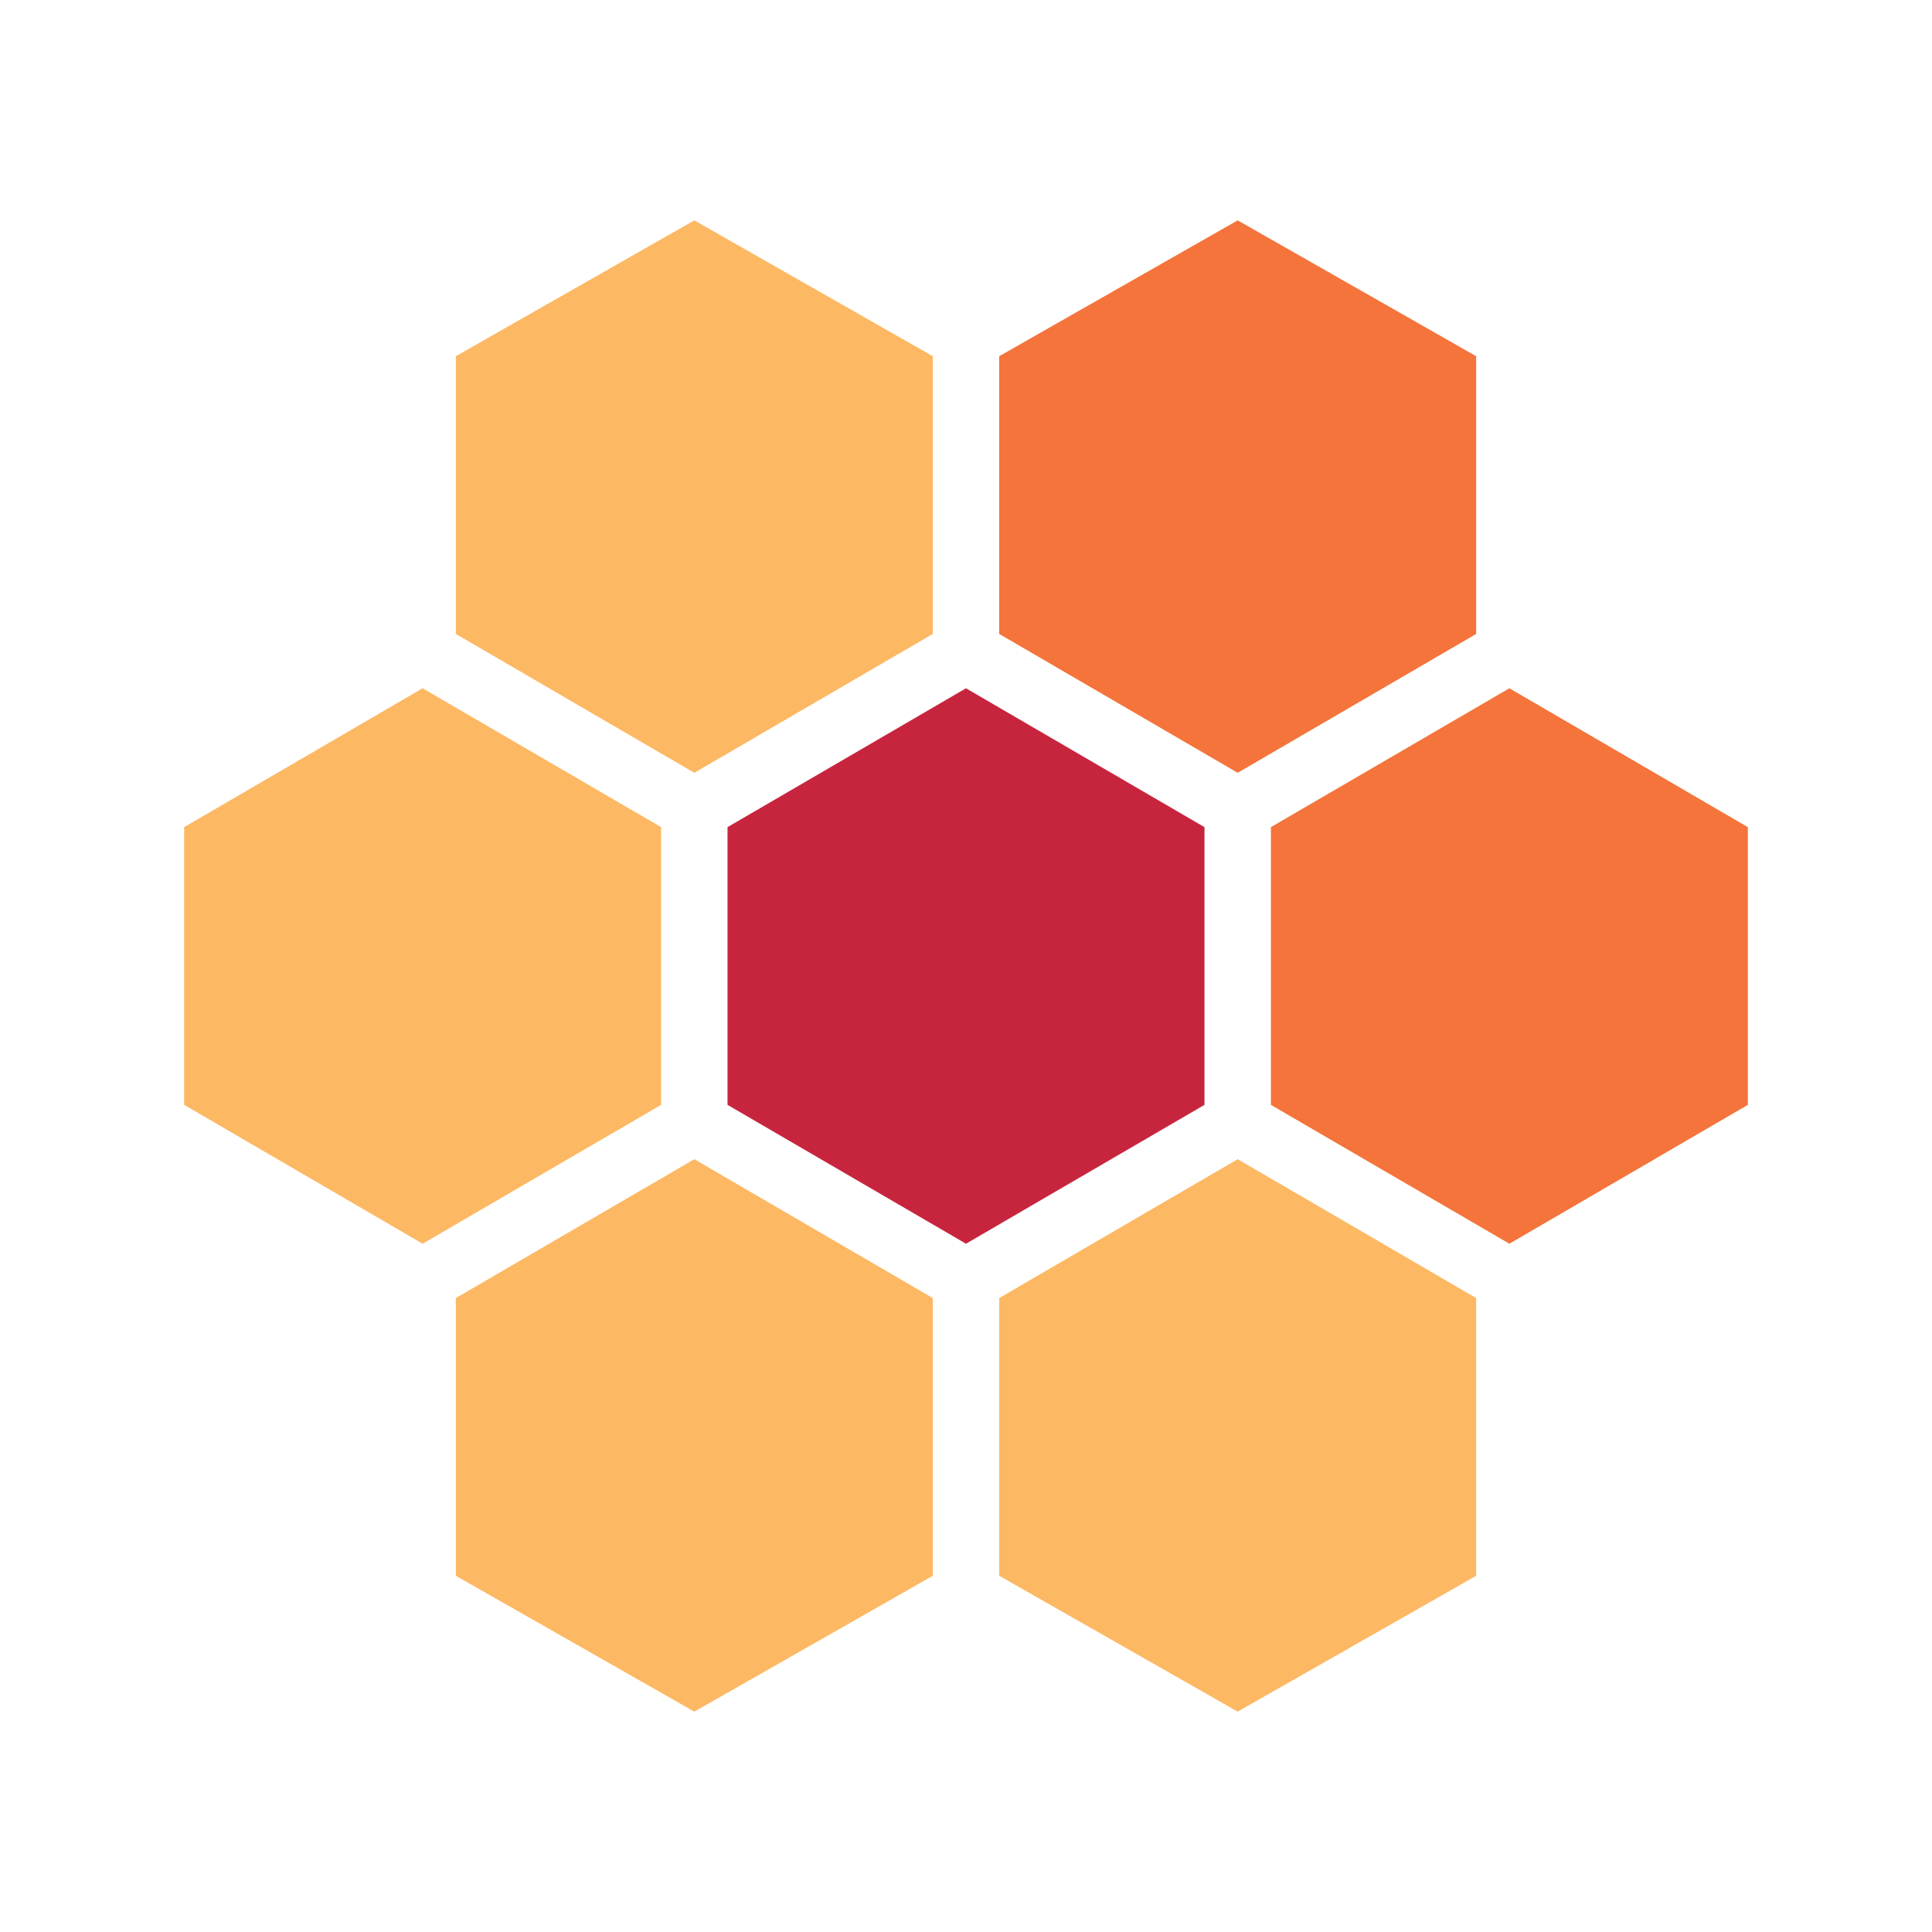
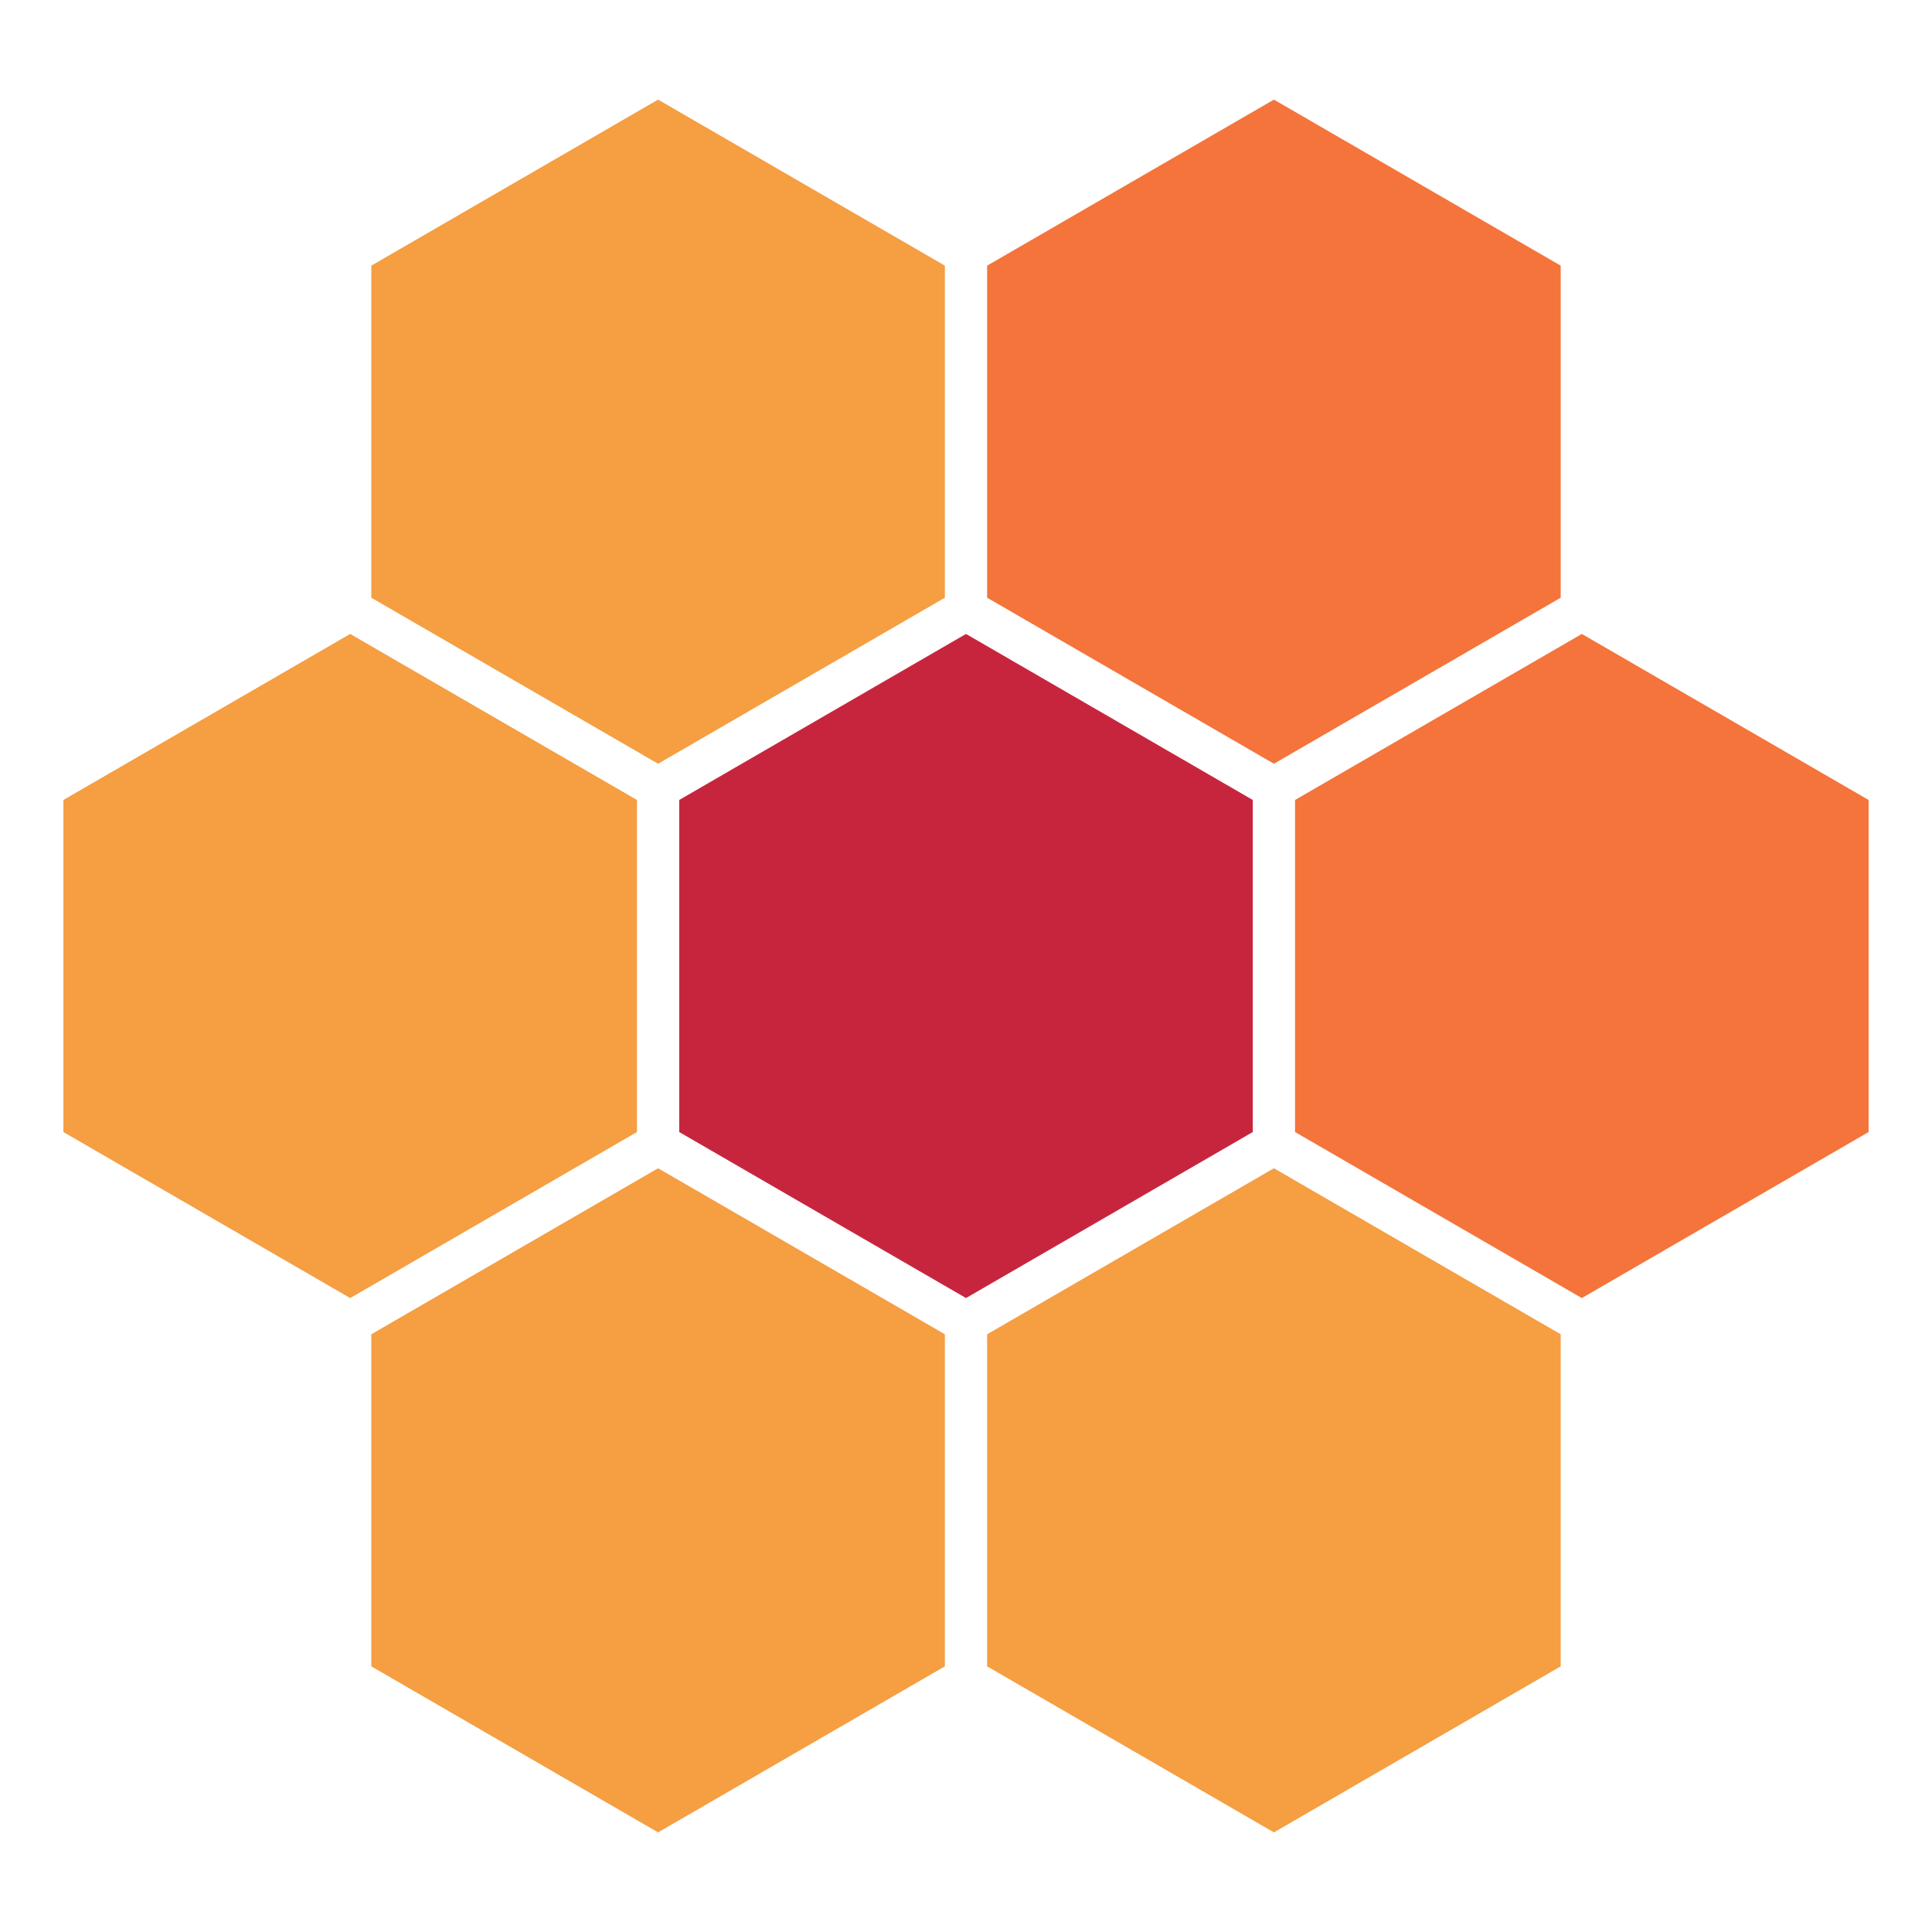
<svg xmlns="http://www.w3.org/2000/svg" viewBox="0 0 64 64" width="64" height="64">
-   <polygon points="32,22.8 39.9,27.4 39.9,36.6 32,41.2 24.1,36.6 24.1,27.4" fill="#c7253e" />
-   <polygon points="50,22.8 57.9,27.4 57.9,36.6 50,41.2 42.1,36.6 42.1,27.4" fill="#f4743b" />
-   <polygon points="41,7.3 48.9,11.8 48.9,21 41,25.6 33.1,21 33.1,11.8" fill="#f4743b" />
-   <polygon points="41,38.4 48.9,43 48.9,52.2 41,56.7 33.1,52.2 33.1,43" fill="#fdb863" />
-   <polygon points="23,38.4 30.9,43 30.9,52.2 23,56.7 15.1,52.2 15.1,43" fill="#fdb863" />
-   <polygon points="14,22.8 21.9,27.4 21.9,36.6 14,41.2 6.1,36.6 6.1,27.4" fill="#fdb863" />
-   <polygon points="23,7.3 30.9,11.8 30.9,21 23,25.6 15.1,21 15.1,11.8" fill="#fdb863" />
+   <polygon points="41.5,37.5 32,43 22.5,37.5 22.5,26.5 32,21 41.5,26.5" fill="#c7253e" />
+   <polygon points="61.9,37.5 52.4,43 42.9,37.5 42.9,26.5 52.4,21 61.9,26.5" fill="#f4743b" />
+   <polygon points="51.7,55.2 42.2,60.7 32.7,55.2 32.7,44.2 42.2,38.7 51.7,44.2" fill="#f59e42" />
+   <polygon points="31.3,55.2 21.8,60.7 12.3,55.2 12.3,44.2 21.8,38.7 31.3,44.2" fill="#f59e42" />
+   <polygon points="21.1,37.5 11.6,43 2.1,37.5 2.1,26.5 11.6,21 21.1,26.5" fill="#f59e42" />
+   <polygon points="31.3,19.8 21.8,25.3 12.3,19.8 12.3,8.8 21.8,3.3 31.3,8.8" fill="#f59e42" />
+   <polygon points="51.7,19.8 42.2,25.3 32.7,19.8 32.7,8.8 42.2,3.3 51.7,8.8" fill="#f4743b" />
</svg>
